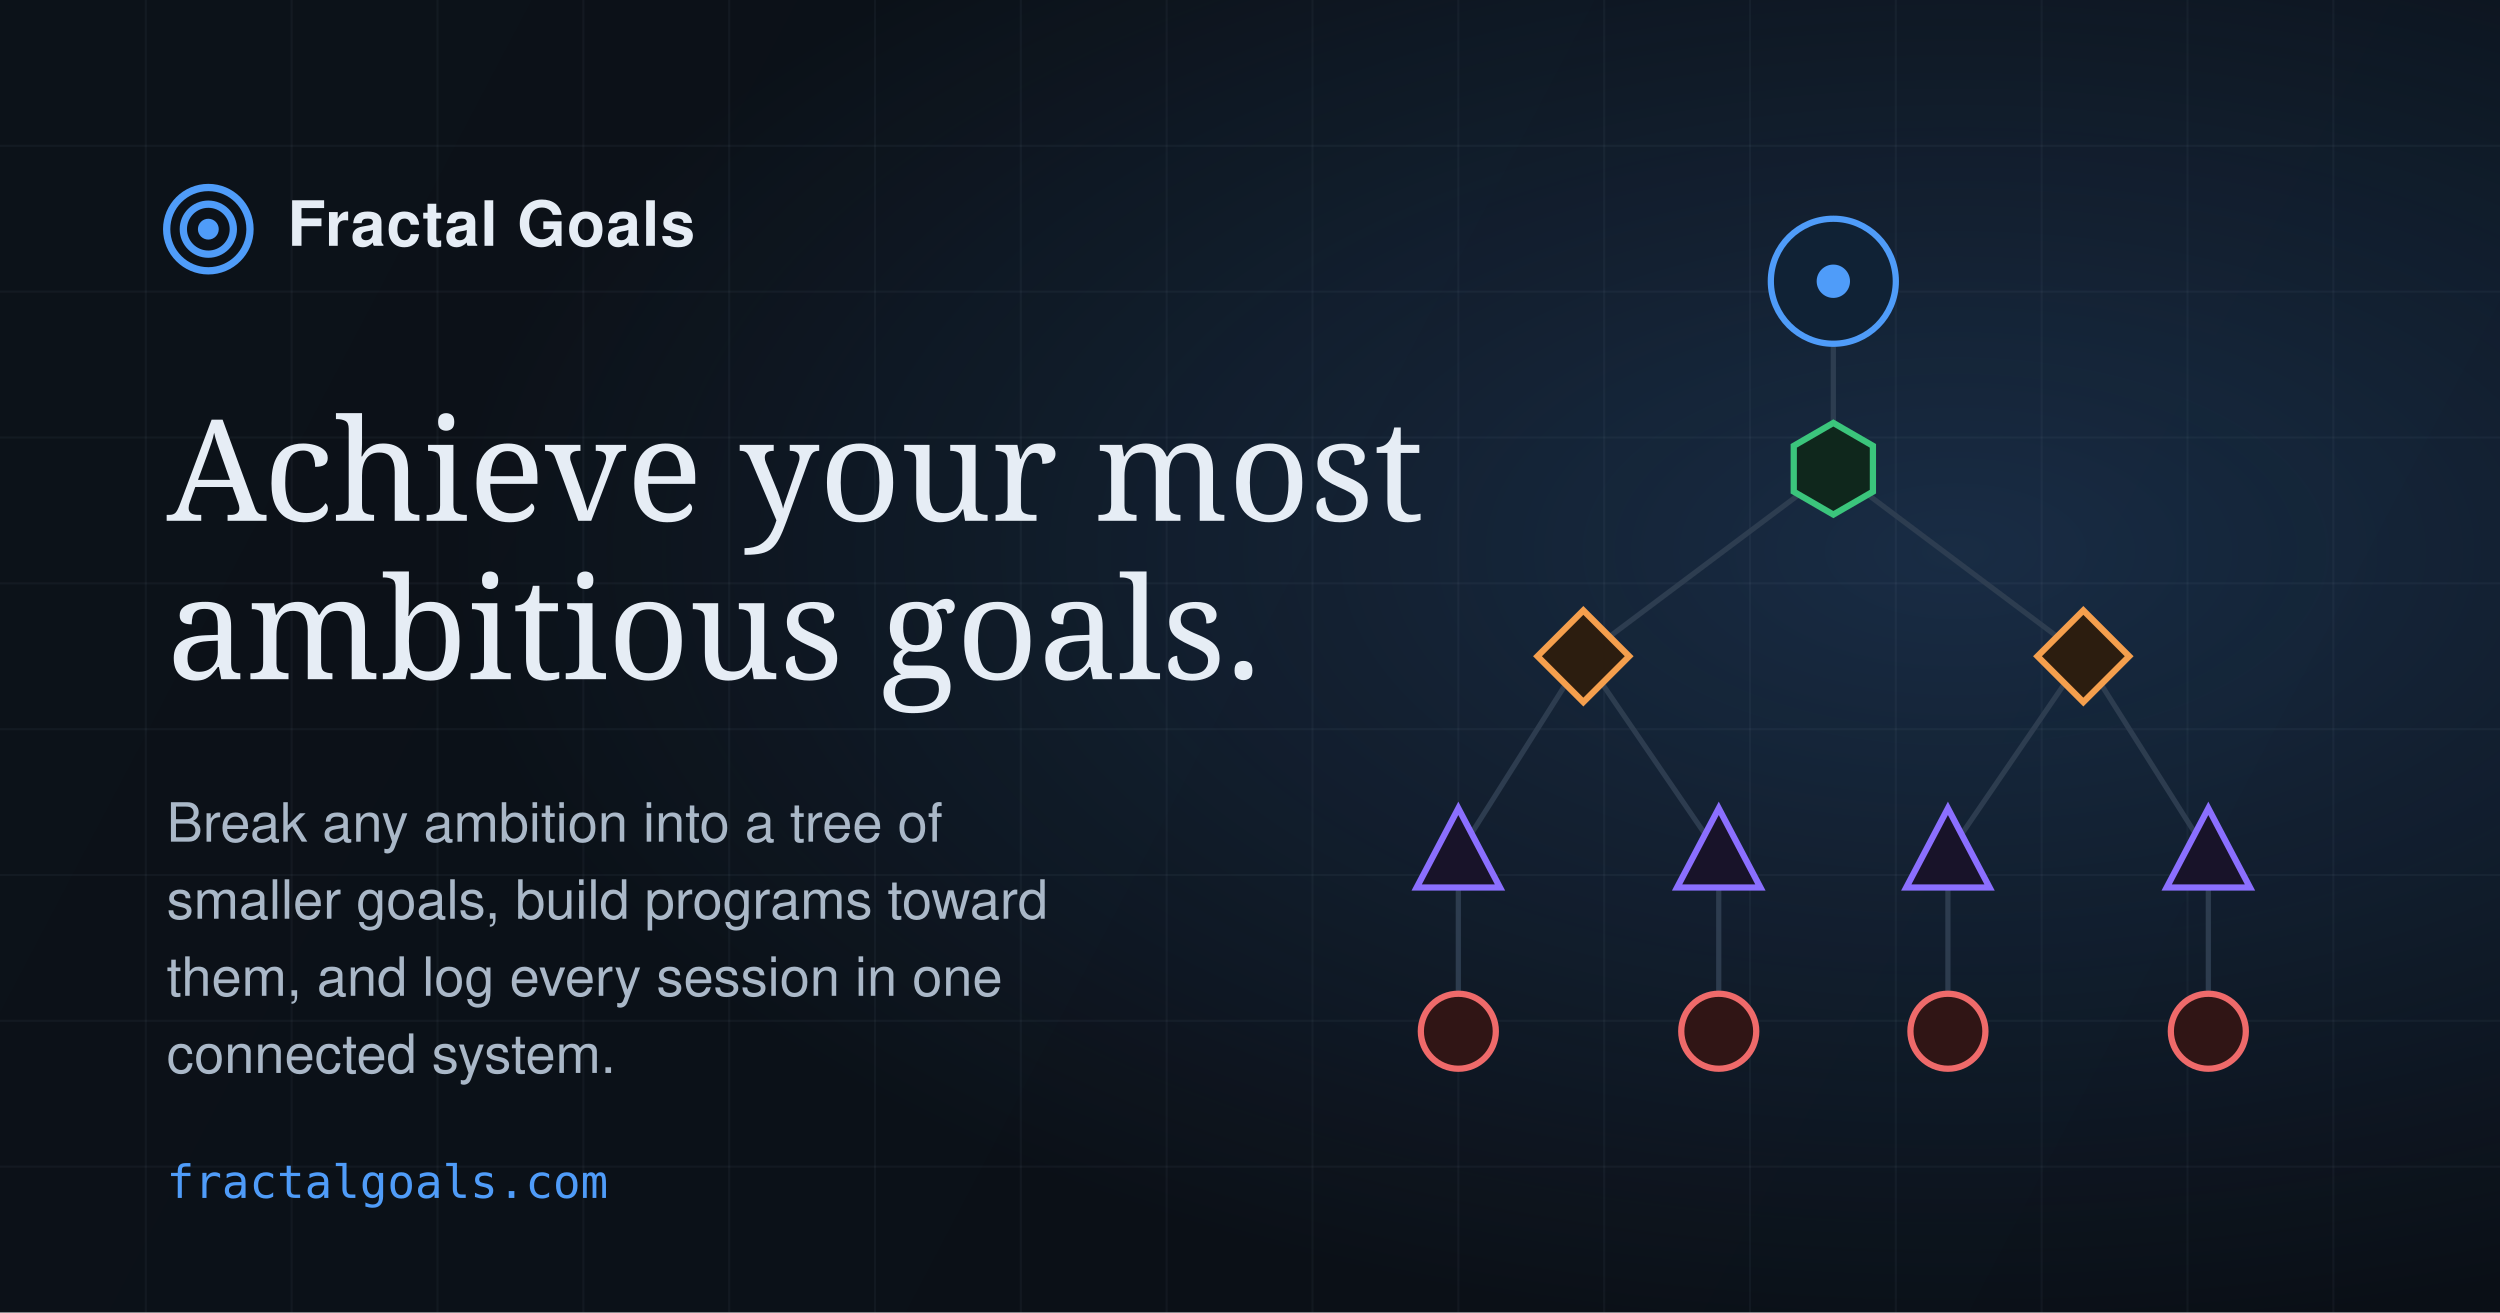
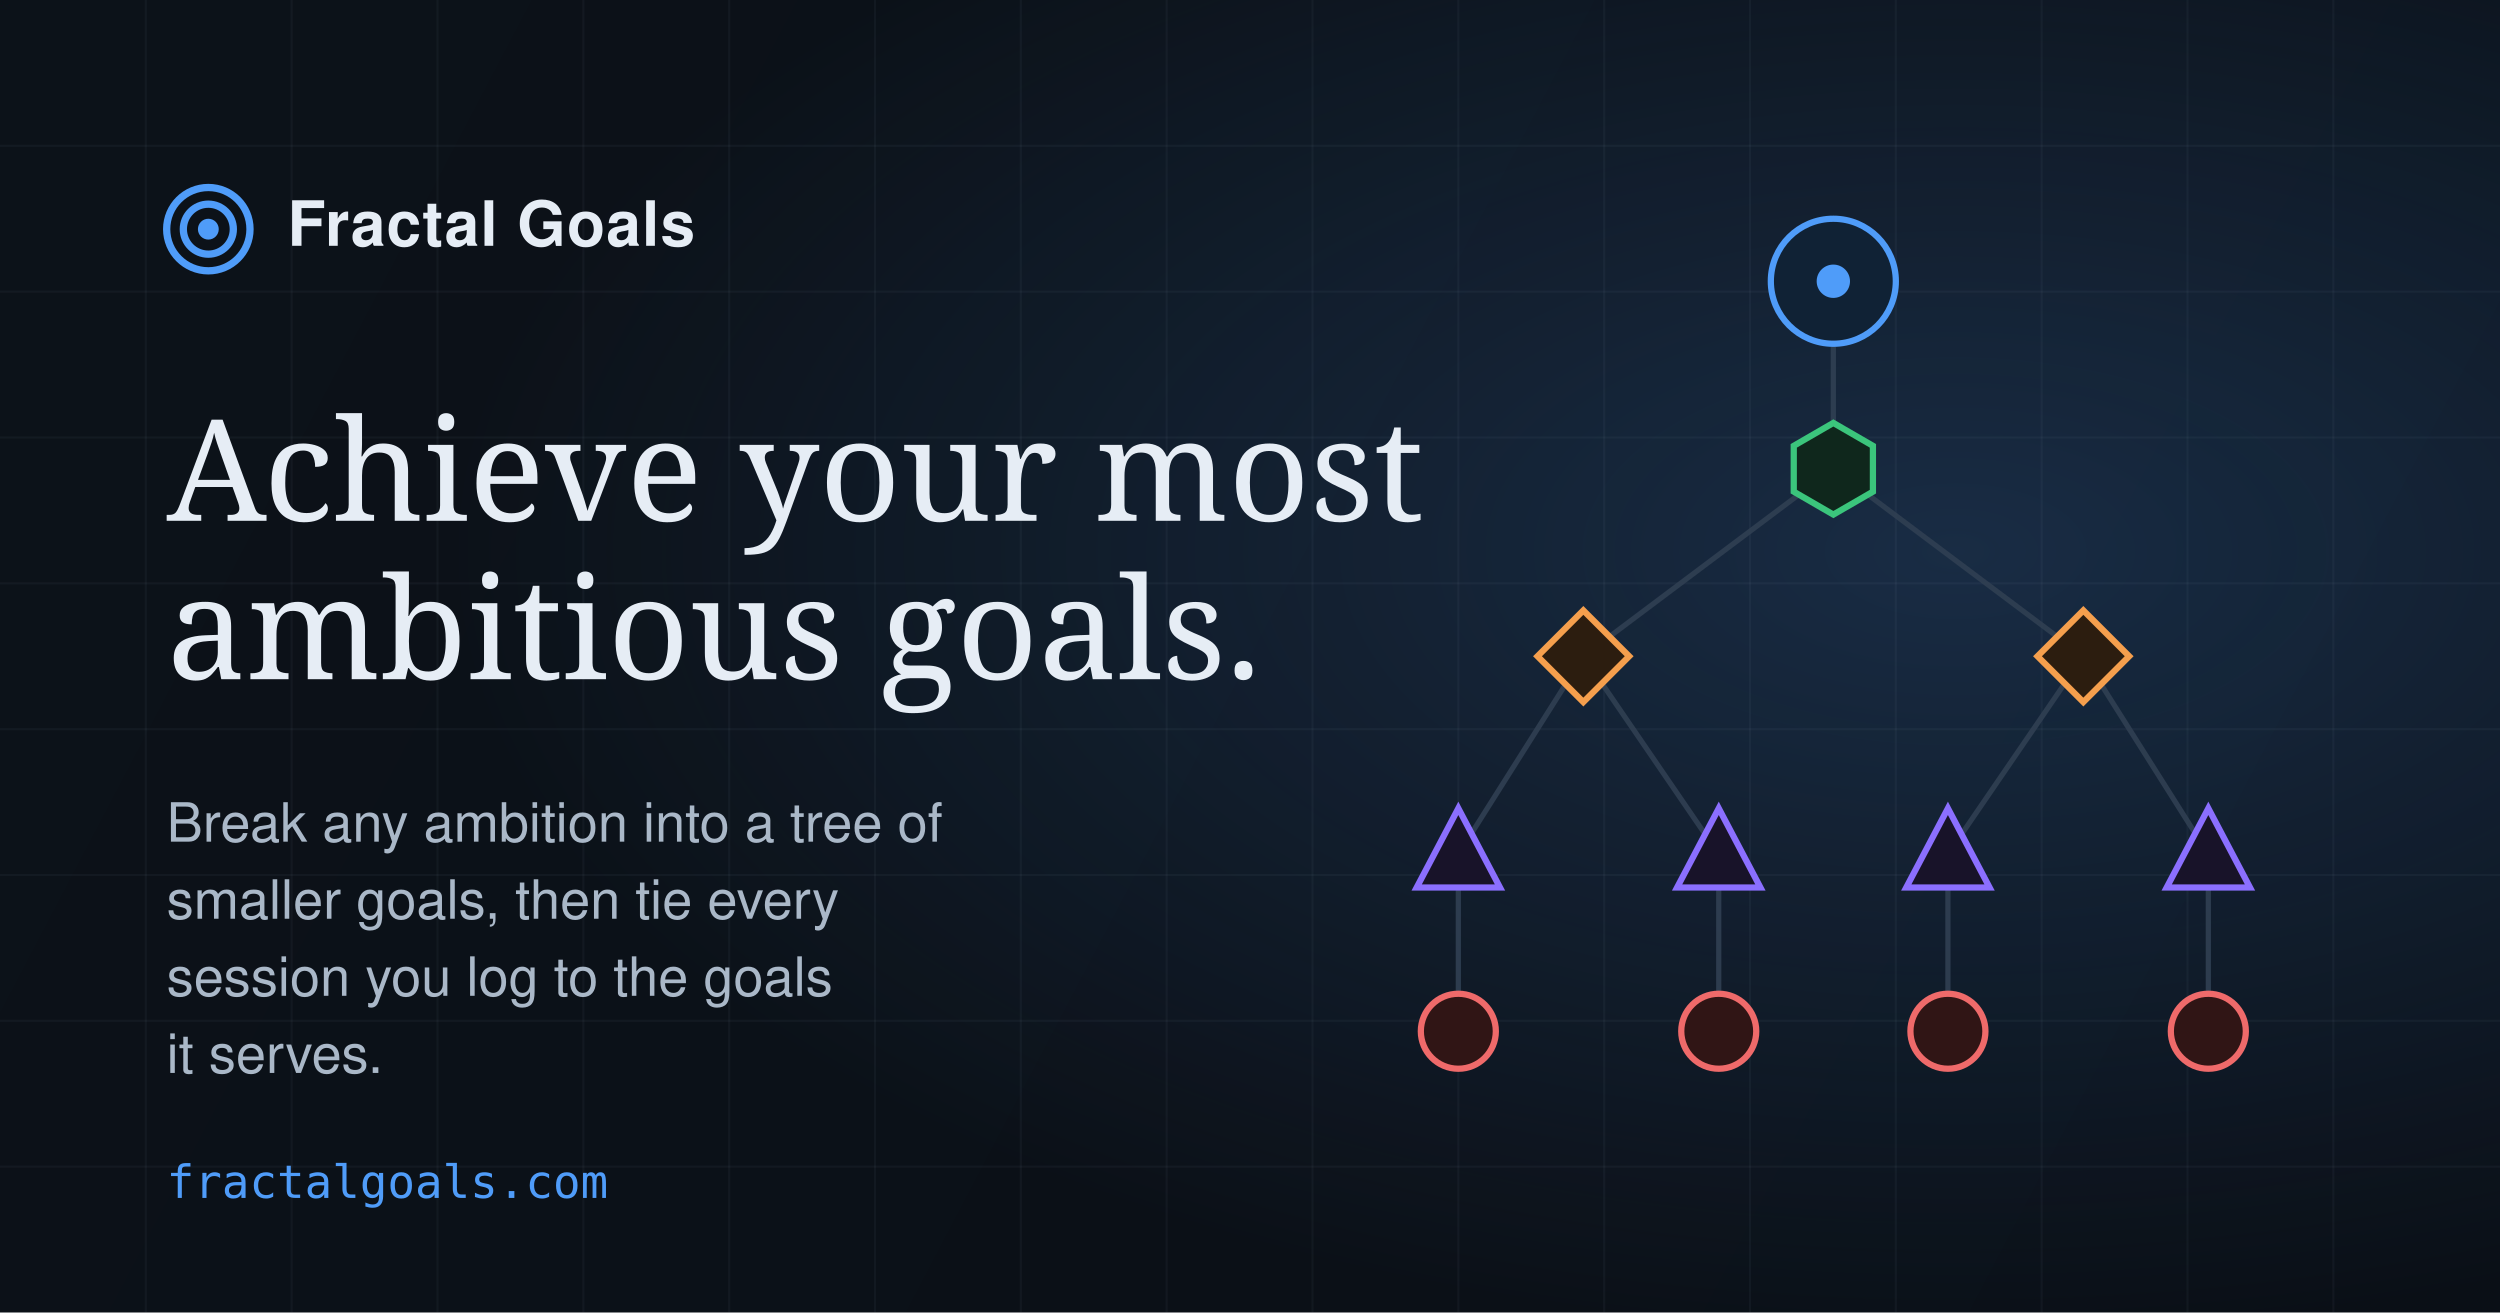
<svg xmlns="http://www.w3.org/2000/svg" width="1200" height="630" viewBox="0 0 1200 630" fill="none">
  <defs>
    <linearGradient id="bg" x1="0" y1="0" x2="1200" y2="630" gradientUnits="userSpaceOnUse">
      <stop offset="0" stop-color="#0c1219" />
      <stop offset="1" stop-color="#0a0f16" />
    </linearGradient>
    <radialGradient id="glow" cx="0.78" cy="0.42" r="0.6">
      <stop offset="0" stop-color="#4f9cf9" stop-opacity="0.20" />
      <stop offset="1" stop-color="#4f9cf9" stop-opacity="0" />
    </radialGradient>
  </defs>
  <rect width="1200" height="630" fill="url(#bg)" />
  <rect width="1200" height="630" fill="url(#glow)" />
  <g stroke="#a6b6c9" stroke-opacity="0.05" stroke-width="1">
    <path d="M0 70 H1200 M0 140 H1200 M0 210 H1200 M0 280 H1200 M0 350 H1200 M0 420 H1200 M0 490 H1200 M0 560 H1200" />
    <path d="M70 0 V630 M140 0 V630 M210 0 V630 M280 0 V630 M350 0 V630 M420 0 V630 M490 0 V630 M560 0 V630 M630 0 V630 M700 0 V630 M770 0 V630 M840 0 V630 M910 0 V630 M980 0 V630 M1050 0 V630 M1120 0 V630" />
  </g>
  <g transform="translate(80, 110)">
    <g transform="translate(20, 0)">
      <circle cx="0" cy="0" r="20" fill="none" stroke="#4f9cf9" stroke-width="3.5" />
      <circle cx="0" cy="0" r="12" fill="none" stroke="#4f9cf9" stroke-width="3.5" />
      <circle cx="0" cy="0" r="5" fill="#4f9cf9" />
    </g>
    <text x="58" y="8" font-family="DM Sans, Helvetica, Arial, sans-serif" font-size="30" font-weight="700" fill="#e6edf5" letter-spacing="0.5">Fractal Goals</text>
  </g>
  <text x="80" y="250" font-family="DM Serif Display, Georgia, serif" font-size="68" font-weight="400" fill="#e6edf5">Achieve your most</text>
  <text x="80" y="326" font-family="DM Serif Display, Georgia, serif" font-size="68" font-weight="400" fill="#e6edf5">ambitious goals.</text>
  <text x="80" y="404" font-family="DM Sans, Helvetica, Arial, sans-serif" font-size="26" font-weight="400" fill="#aab8c8">Break any ambition into a tree of</text>
-   <text x="80" y="441" font-family="DM Sans, Helvetica, Arial, sans-serif" font-size="26" font-weight="400" fill="#aab8c8">smaller goals, build programs toward</text>
-   <text x="80" y="478" font-family="DM Sans, Helvetica, Arial, sans-serif" font-size="26" font-weight="400" fill="#aab8c8">them, and log every session in one</text>
-   <text x="80" y="515" font-family="DM Sans, Helvetica, Arial, sans-serif" font-size="26" font-weight="400" fill="#aab8c8">connected system.</text>
+   <text x="80" y="441" font-family="DM Sans, Helvetica, Arial, sans-serif" font-size="26" font-weight="400" fill="#aab8c8">smaller goals, then tie every</text>
+   <text x="80" y="478" font-family="DM Sans, Helvetica, Arial, sans-serif" font-size="26" font-weight="400" fill="#aab8c8">session you log to the goals</text>
+   <text x="80" y="515" font-family="DM Sans, Helvetica, Arial, sans-serif" font-size="26" font-weight="400" fill="#aab8c8">it serves.</text>
  <text x="80" y="575" font-family="JetBrains Mono, monospace" font-size="22" font-weight="500" fill="#4f9cf9">fractalgoals.com</text>
  <g transform="translate(880, 315)">
    <g stroke="#304052" stroke-width="2.5" fill="none" stroke-opacity="0.9">
      <path d="M0 -180 L0 -90" />
      <path d="M0 -90 L-120 0 M0 -90 L120 0" />
      <path d="M-120 0 L-180 95 M-120 0 L-55 95" />
      <path d="M120 0 L55 95 M120 0 L180 95" />
      <path d="M-180 95 L-180 180 M-55 95 L-55 180 M55 95 L55 180 M180 95 L180 180" />
    </g>
    <g transform="translate(0,-180)">
      <circle r="30" fill="#102235" stroke="#4f9cf9" stroke-width="3" />
      <circle r="8" fill="#4f9cf9" />
    </g>
    <g transform="translate(0,-90)">
      <polygon points="0,-22 19,-11 19,11 0,22 -19,11 -19,-11" fill="#0f271c" stroke="#3bc57c" stroke-width="3" />
    </g>
    <g transform="translate(-120,0)">
      <polygon points="0,-22 22,0 0,22 -22,0" fill="#2c1d0f" stroke="#f59f4d" stroke-width="3" />
    </g>
    <g transform="translate(120,0)">
      <polygon points="0,-22 22,0 0,22 -22,0" fill="#2c1d0f" stroke="#f59f4d" stroke-width="3" />
    </g>
    <g transform="translate(-180,95)">
      <polygon points="0,-22 20,16 -20,16" fill="#181329" stroke="#8b6fff" stroke-width="3" />
    </g>
    <g transform="translate(-55,95)">
      <polygon points="0,-22 20,16 -20,16" fill="#181329" stroke="#8b6fff" stroke-width="3" />
    </g>
    <g transform="translate(55,95)">
      <polygon points="0,-22 20,16 -20,16" fill="#181329" stroke="#8b6fff" stroke-width="3" />
    </g>
    <g transform="translate(180,95)">
      <polygon points="0,-22 20,16 -20,16" fill="#181329" stroke="#8b6fff" stroke-width="3" />
    </g>
    <g transform="translate(-180,180)">
      <circle r="18" fill="#301515" stroke="#ef6a6a" stroke-width="3" />
    </g>
    <g transform="translate(-55,180)">
      <circle r="18" fill="#301515" stroke="#ef6a6a" stroke-width="3" />
    </g>
    <g transform="translate(55,180)">
      <circle r="18" fill="#301515" stroke="#ef6a6a" stroke-width="3" />
    </g>
    <g transform="translate(180,180)">
      <circle r="18" fill="#301515" stroke="#ef6a6a" stroke-width="3" />
    </g>
  </g>
</svg>
